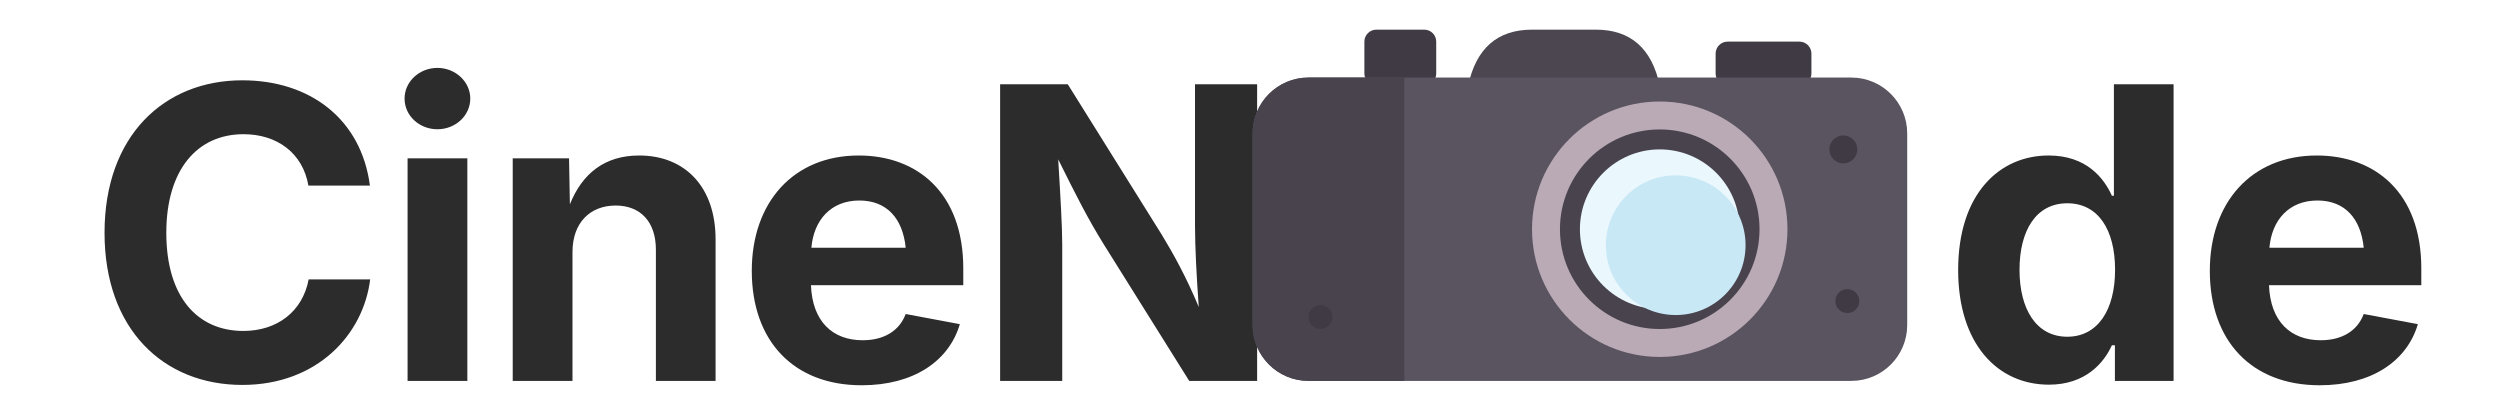
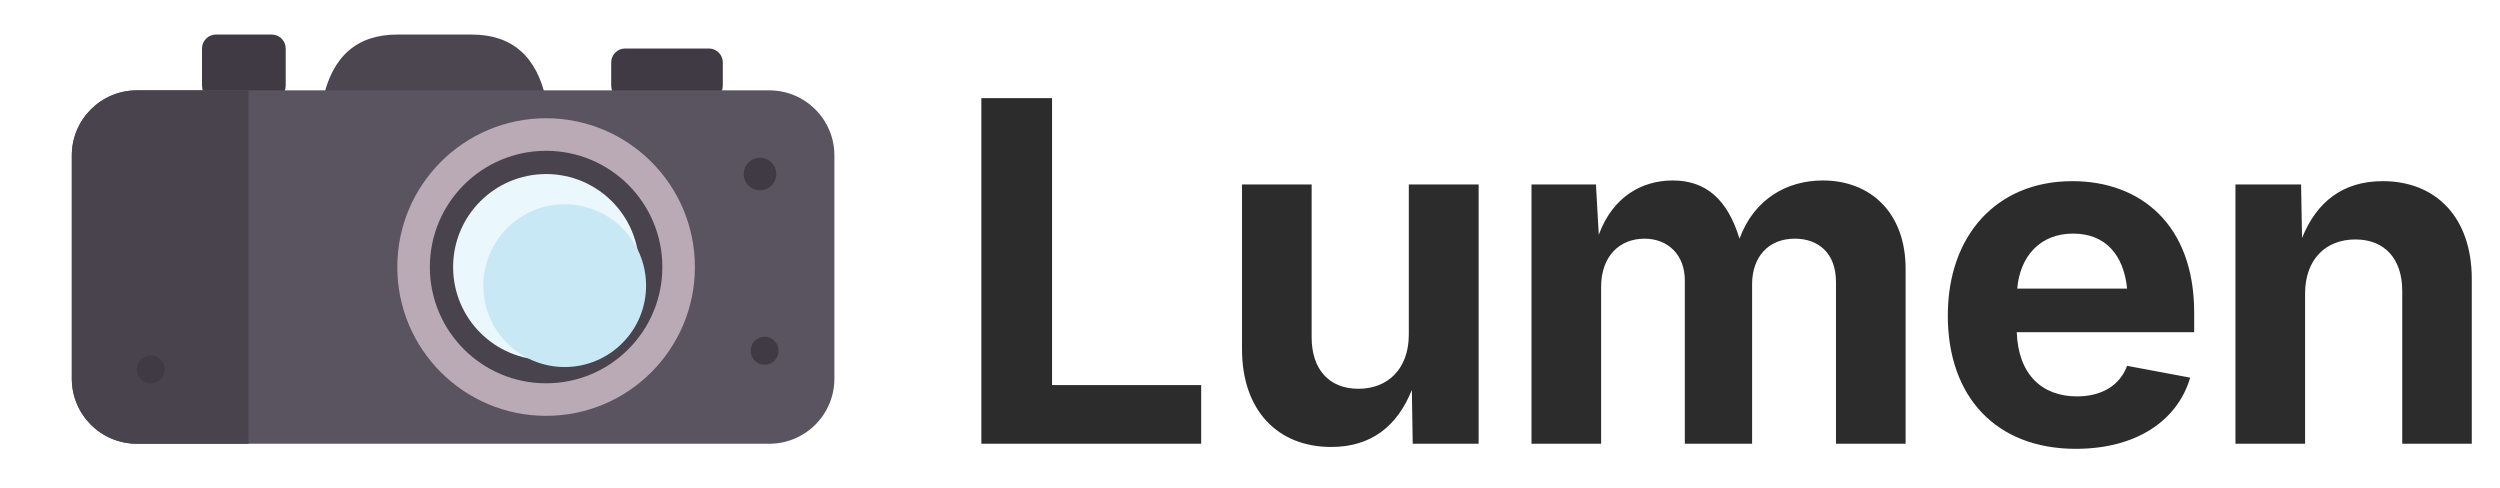
- <svg xmlns="http://www.w3.org/2000/svg" viewBox="8 24 466 78" role="img" aria-label="CineNode">
+ <svg xmlns="http://www.w3.org/2000/svg" viewBox="4 24 400 78" role="img" aria-label="Lumen">
  <style>
    text { font: 700 76px 'Segoe UI', Inter, system-ui, sans-serif; letter-spacing: -1px; }
    .letters { fill: #2c2c2c; }
    @media (prefers-color-scheme: dark) {
      .letters { fill: #f3f4f4; }
    }
  </style>
-   <text class="letters" x="24" y="95" textLength="212" lengthAdjust="spacingAndGlyphs">CineN</text>
-   <g transform="translate(240 20.6) scale(0.744)">
+   <g transform="translate(14 20.6) scale(0.744)">
    <rect x="30" y="12" width="18" height="14" rx="3" fill="#3f3a43" />
    <rect x="118" y="15" width="24" height="11" rx="3" fill="#3f3a43" />
    <path d="M56 26 q3 -14 16 -14 h16 q13 0 16 14 z" fill="#4c4650" />
    <rect x="2" y="24" width="164" height="76" rx="14" fill="#5a5460" />
    <path d="M2 38 a14 14 0 0 1 14 -14 h24 v76 h-24 a14 14 0 0 1 -14 -14 z" fill="#49434e" />
    <circle cx="104" cy="62" r="32" fill="#b9aab5" />
    <circle cx="104" cy="62" r="25" fill="#49434e" />
    <circle cx="104" cy="62" r="20" fill="#eaf7fd" />
    <circle cx="108" cy="66" r="17.5" fill="#c8e8f6" />
    <circle cx="150" cy="42" r="3.5" fill="#3f3a43" />
    <circle cx="151" cy="80" r="3" fill="#3f3a43" />
    <circle cx="19" cy="84" r="3" fill="#3f3a43" />
  </g>
-   <text class="letters" x="370" y="95">de</text>
+   <text class="letters" x="156" y="95" textLength="236" lengthAdjust="spacingAndGlyphs">Lumen</text>
</svg>
